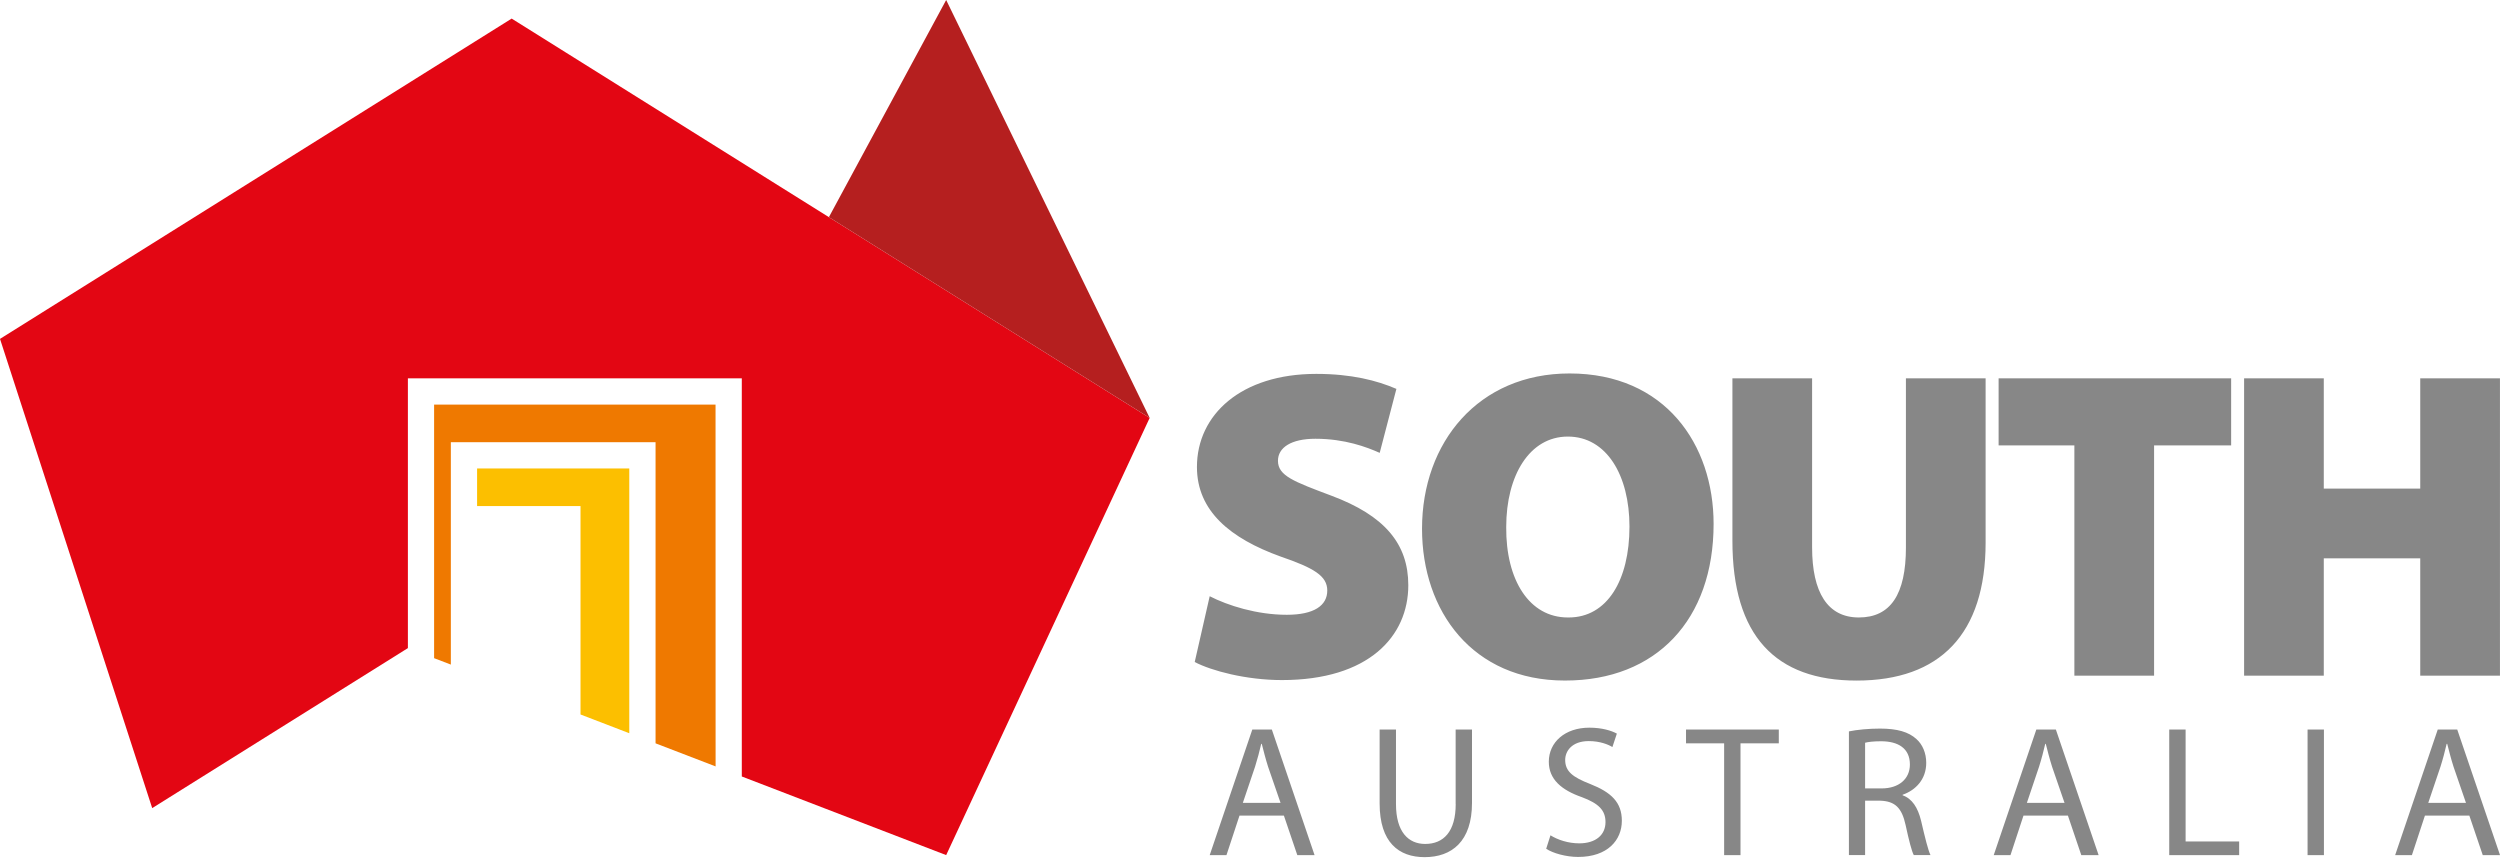
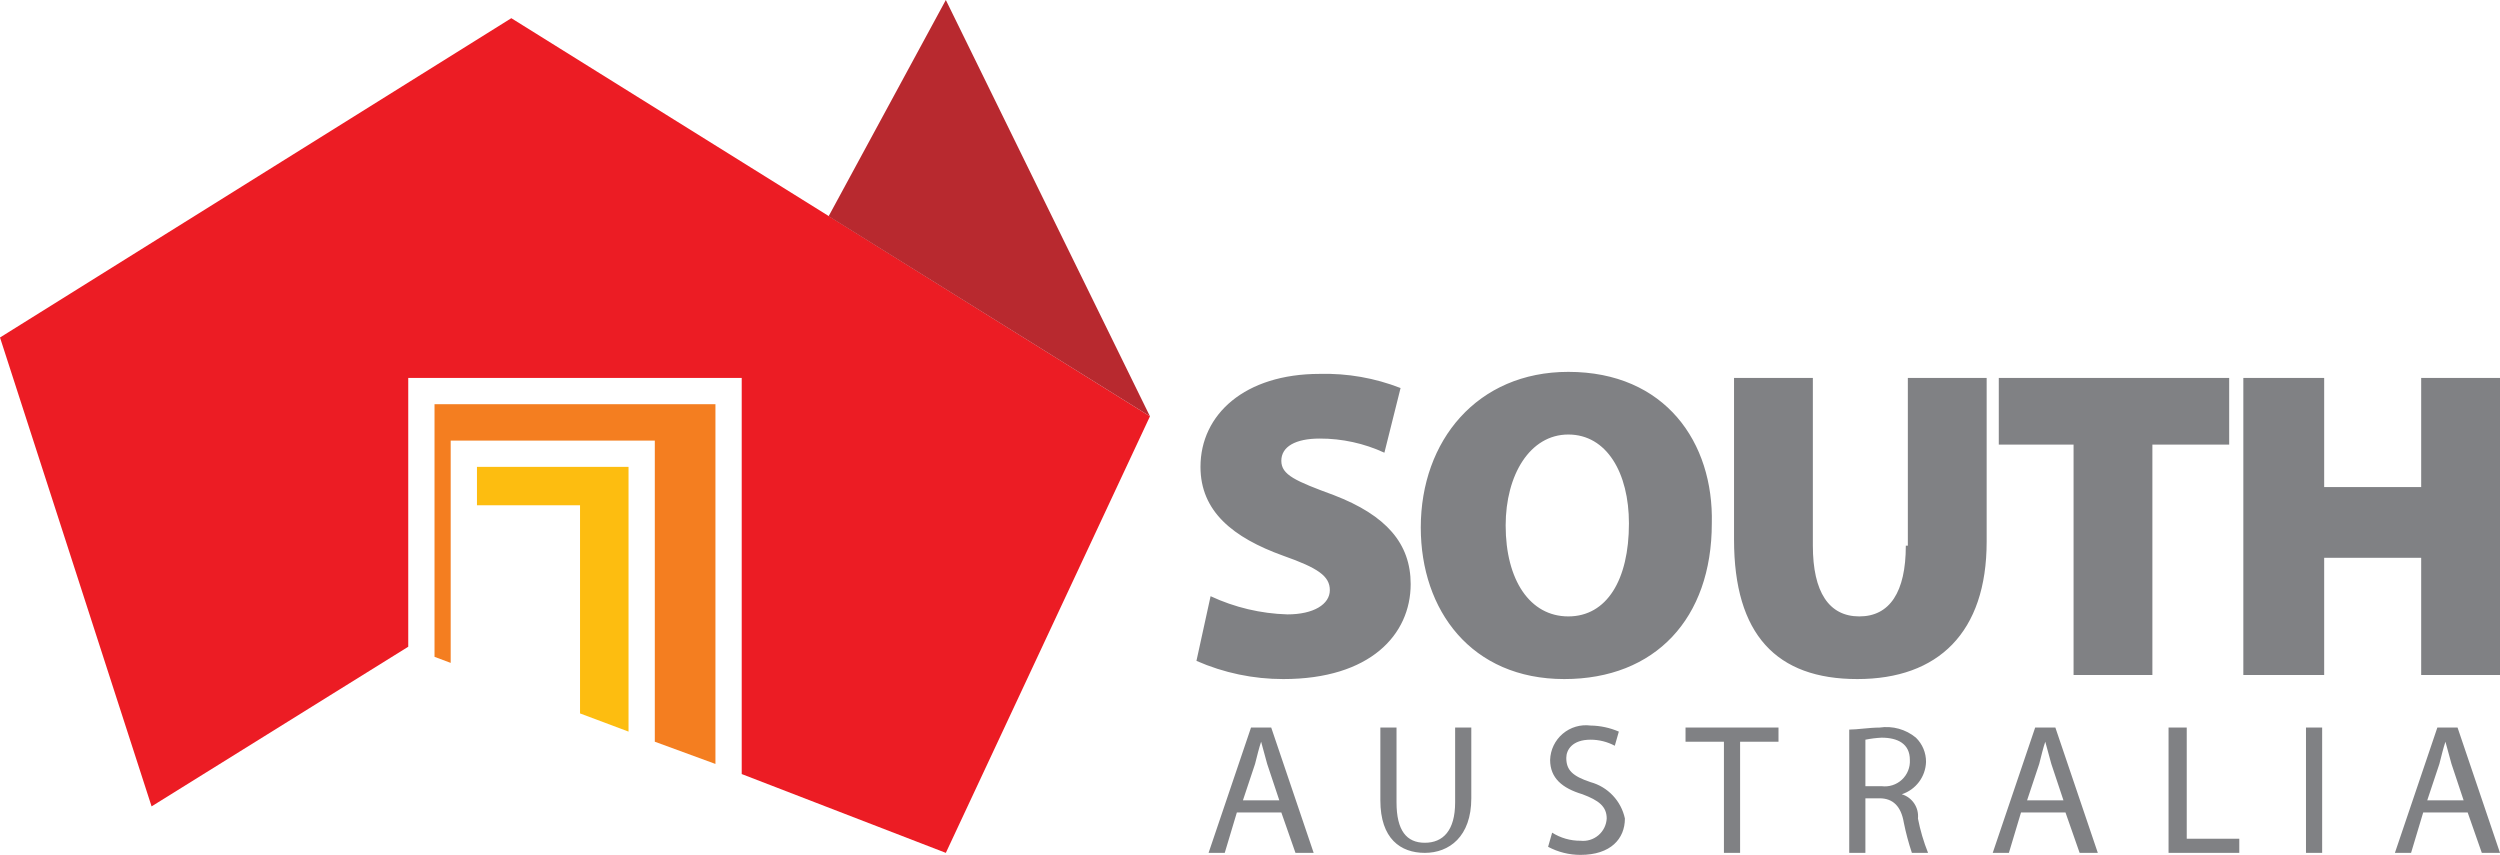
- <svg xmlns="http://www.w3.org/2000/svg" version="1.1" id="Layer_1" x="0px" y="0px" width="175px" height="60px" viewBox="-241.5 84.5 175 60" enable-background="new -241.5 84.5 175 60" xml:space="preserve">
-   <path fill="#878787" d="M-78.835,131.798v-8.215h6.752v8.215h5.58v-20.816h-5.58v7.721h-6.752v-7.721h-5.578v20.816   M-85.321,110.981h-16.276v4.696h5.303v16.12h5.58v-16.12h5.394V110.981z M-131.63,110.642c-6.379,0-10.328,4.818-10.328,10.871  c0,5.776,3.549,10.625,9.991,10.625h0.029c6.381,0,10.39-4.262,10.39-10.965C-121.548,115.614-124.939,110.642-131.63,110.642   M-131.691,127.723h-0.061c-2.683,0-4.344-2.597-4.313-6.333c0-3.611,1.634-6.33,4.313-6.33c2.715,0,4.315,2.719,4.315,6.299  C-127.437,125.126-129.009,127.723-131.691,127.723 M-108.085,122.812c0,3.303-1.08,4.911-3.298,4.911  c-2.19,0-3.27-1.762-3.27-4.911v-11.828h-5.578v11.366c0,6.67,3.022,9.79,8.693,9.79c5.827,0,9.031-3.244,9.031-9.67v-11.486h-5.579  V122.812z M-151.425,127.535c-2.097,0-4.131-0.649-5.396-1.299l-1.049,4.606c1.176,0.616,3.609,1.263,6.104,1.263  c6.072,0,8.847-3.057,8.847-6.641c0-2.902-1.664-4.879-5.394-6.27c-2.62-0.986-3.73-1.389-3.73-2.438  c0-0.926,0.925-1.543,2.621-1.543c2.063,0,3.604,0.586,4.501,0.988l1.169-4.479c-1.357-0.586-3.143-1.05-5.61-1.05  c-5.24,0-8.352,2.842-8.352,6.516c0,3.09,2.343,5.003,5.856,6.27c2.344,0.804,3.267,1.36,3.267,2.378  C-148.59,126.886-149.512,127.535-151.425,127.535 M-153.839,135.568l-2.981,8.789h1.173l0.911-2.764h3.109l0.938,2.764h1.208  l-2.99-8.789H-153.839z M-154.503,140.705l0.859-2.542c0.168-0.534,0.312-1.084,0.429-1.591h0.04  c0.129,0.507,0.259,1.029,0.441,1.601l0.873,2.53h-2.643V140.705z M-139.601,140.785c0,1.927-0.847,2.791-2.136,2.791  c-1.172,0-2.044-0.835-2.044-2.791v-5.22h-1.145v5.18c0,2.738,1.353,3.755,3.149,3.755c1.897,0,3.317-1.098,3.317-3.797v-5.138  h-1.145v5.22H-139.601z M-130.193,139.377c-1.211-0.472-1.744-0.876-1.744-1.683c0-0.602,0.456-1.318,1.652-1.318  c0.794,0,1.379,0.247,1.653,0.418l0.312-0.941c-0.377-0.208-1.041-0.416-1.927-0.416c-1.703,0-2.836,1.016-2.836,2.386  c0,1.228,0.887,1.981,2.316,2.479c1.186,0.443,1.652,0.926,1.652,1.747c0,0.888-0.677,1.485-1.836,1.485  c-0.781,0-1.508-0.246-2.016-0.562l-0.3,0.942c0.468,0.311,1.392,0.572,2.237,0.572c2.068,0,3.059-1.187,3.059-2.53  C-127.969,140.666-128.71,139.961-130.193,139.377 M-108.316,140.171v-0.04c0.913-0.314,1.652-1.081,1.652-2.229  c0-0.693-0.26-1.292-0.69-1.672c-0.546-0.496-1.339-0.729-2.552-0.729c-0.766,0-1.598,0.077-2.17,0.196v8.658h1.133v-3.807h1.065  c1.029,0.037,1.508,0.495,1.771,1.707c0.235,1.097,0.431,1.839,0.571,2.1h1.17c-0.166-0.34-0.376-1.188-0.661-2.412  C-107.25,141.032-107.651,140.407-108.316,140.171 M-109.788,139.689h-1.155v-3.197c0.195-0.053,0.571-0.104,1.118-0.104  c1.197,0,2.018,0.495,2.018,1.628C-107.808,139.022-108.576,139.689-109.788,139.689 M-98.957,135.568l-2.982,8.789h1.173  l0.909-2.764h3.111l0.936,2.764h1.213l-2.992-8.789H-98.957z M-99.62,140.705l0.856-2.542c0.17-0.534,0.312-1.084,0.43-1.591h0.039  c0.131,0.507,0.259,1.029,0.441,1.601l0.872,2.53h-2.639V140.705z M-88.508,135.568h-1.146v8.789h4.895v-0.954h-3.748V135.568z   M-123.479,136.533h2.668v7.824h1.146v-7.824h2.681v-0.965h-6.495V136.533z M-69.493,135.568h-1.365l-2.981,8.789h1.173l0.91-2.764  h3.11l0.938,2.764h1.209L-69.493,135.568z M-71.524,140.705l0.859-2.542c0.171-0.534,0.312-1.084,0.43-1.591h0.04  c0.131,0.507,0.26,1.029,0.443,1.601l0.871,2.53h-2.644V140.705z M-79.97,144.357h1.145v-8.789h-1.145V144.357z" />
-   <polyline fill="#E30613" points="-161.024,113.755 -205.684,85.801 -241.5,108.222 -230.846,141.068 -212.948,129.867  -212.948,129.868 -212.948,110.983 -189.574,110.983 -189.574,138.854 -175.268,144.357 " />
-   <polyline fill="#EF7900" points="-191.412,112.822 -211.113,112.822 -211.113,130.572 -209.941,131.021 -209.941,115.453  -195.611,115.453 -195.611,136.533 -191.408,138.149 " />
-   <polyline fill="#FCBF00" points="-208.104,117.294 -208.104,119.924 -200.864,119.924 -200.864,134.514 -197.45,135.827  -197.45,117.294 " />
-   <polyline fill="#B51F1F" points="-175.268,84.5 -183.478,99.701 -161.023,113.755 " />
+ <svg xmlns="http://www.w3.org/2000/svg" width="123.7" height="42.3" viewBox="0 0 123.7 42.3">
+   <defs>
+     <style>.a{fill:#808184;}.b{fill:#ec1c24;}.c{fill:#f47e20;}.d{fill:#fdbd10;}.e{fill:#b8292f;}</style>
+   </defs>
+   <path class="a" d="M115,33.4V27.6h4.8v5.8h3.9V18.7h-3.9v5.4H115V18.7h-4V33.4m-.6-14.7H98.9V22h3.7V33.4h3.9V22h3.8V18.7Zm-32.8-.3c-4.5,0-7.3,3.4-7.3,7.7,0,4.1,2.5,7.5,7.1,7.5h0c4.5,0,7.3-3,7.3-7.7.1-4-2.3-7.5-7.1-7.5m0,12.1h0c-1.9,0-3.1-1.8-3.1-4.5,0-2.5,1.2-4.5,3.1-4.5s3,1.9,3,4.4c0,2.8-1.1,4.6-3,4.6M94.3,27c0,2.3-.8,3.5-2.3,3.5s-2.3-1.2-2.3-3.5V18.7H85.8v8c0,4.7,2.1,6.9,6.1,6.9s6.4-2.3,6.4-6.8V18.7H94.4V27ZM63.7,30.4a9.65,9.65,0,0,1-3.8-.9l-.7,3.2a10.65,10.65,0,0,0,4.3.9c4.3,0,6.3-2.2,6.3-4.7,0-2-1.2-3.4-3.8-4.4-1.9-.7-2.6-1-2.6-1.7s.7-1.1,1.9-1.1a7.59,7.59,0,0,1,3.2.7l.8-3.2a10.25,10.25,0,0,0-4-.7c-3.7,0-5.9,2-5.9,4.6,0,2.2,1.6,3.5,4.1,4.4,1.7.6,2.3,1,2.3,1.7s-.8,1.2-2.1,1.2M61.9,36l-2.1,6.2h.8l.6-2h2.2l.7,2H65L62.9,36Zm-.4,3.6.6-1.8c.1-.4.2-.8.3-1.1h0c.1.4.2.7.3,1.1l.6,1.8Zm10.5.1c0,1.4-.6,2-1.5,2s-1.4-.6-1.4-2V36h-.8v3.6c0,1.9,1,2.6,2.2,2.6s2.3-.8,2.3-2.7V36H72Zm6.7-1c-.9-.3-1.2-.6-1.2-1.2,0-.4.3-.9,1.2-.9a2.54,2.54,0,0,1,1.2.3l.2-.7a3.66,3.66,0,0,0-1.4-.3,1.77,1.77,0,0,0-2,1.7c0,.9.6,1.4,1.6,1.7.8.3,1.2.6,1.2,1.2a1.17,1.17,0,0,1-1.3,1.1,2.59,2.59,0,0,1-1.4-.4l-.2.7a3.41,3.41,0,0,0,1.6.4c1.5,0,2.2-.8,2.2-1.8a2.38,2.38,0,0,0-1.7-1.8m15.4.6h0a1.74,1.74,0,0,0,1.2-1.6,1.66,1.66,0,0,0-.5-1.2A2.29,2.29,0,0,0,93,36c-.5,0-1.1.1-1.5.1v6.1h.8V39.5H93q1,0,1.2,1.2a12.68,12.68,0,0,0,.4,1.5h.8a9.42,9.42,0,0,1-.5-1.7,1.13,1.13,0,0,0-.8-1.2m-1-.4h-.8V36.6a5.38,5.38,0,0,1,.8-.1c.8,0,1.4.3,1.4,1.1a1.24,1.24,0,0,1-1.4,1.3m7.6-2.9-2.1,6.2h.8l.6-2h2.2l.7,2h.9L101.7,36Zm-.4,3.6.6-1.8c.1-.4.2-.8.3-1.1h0c.1.4.2.7.3,1.1l.6,1.8Zm7.8-3.6h-.8v6.2h3.5v-.7h-2.6V36Zm-24.7.7h1.9v5.5h.8V36.7H88V36H83.4Zm38.2-.7h-1l-2.1,6.2h.8l.6-2h2.2l.7,2h.9Zm-1.5,3.6.6-1.8c.1-.4.2-.8.3-1.1h0c.1.4.2.7.3,1.1l.6,1.8Zm-6,2.6h.8V36h-.8Z" />
+   <polygon class="b" points="56.9 20.6 25.3 0.9 0 16.7 7.5 39.9 20.2 32 20.2 18.7 36.7 18.7 36.7 38.3 46.8 42.2 56.9 20.6" />
+   <polygon class="c" points="35.4 20 21.5 20 21.5 32.5 22.3 32.8 22.3 21.8 32.4 21.8 32.4 36.7 35.4 37.8 35.4 20" />
+   <polygon class="d" points="23.6 23.1 23.6 25 28.7 25 28.7 35.3 31.1 36.2 31.1 23.1 23.6 23.1" />
+   <polygon class="e" points="46.8 0 41 10.7 56.9 20.6 46.8 0" />
</svg>
